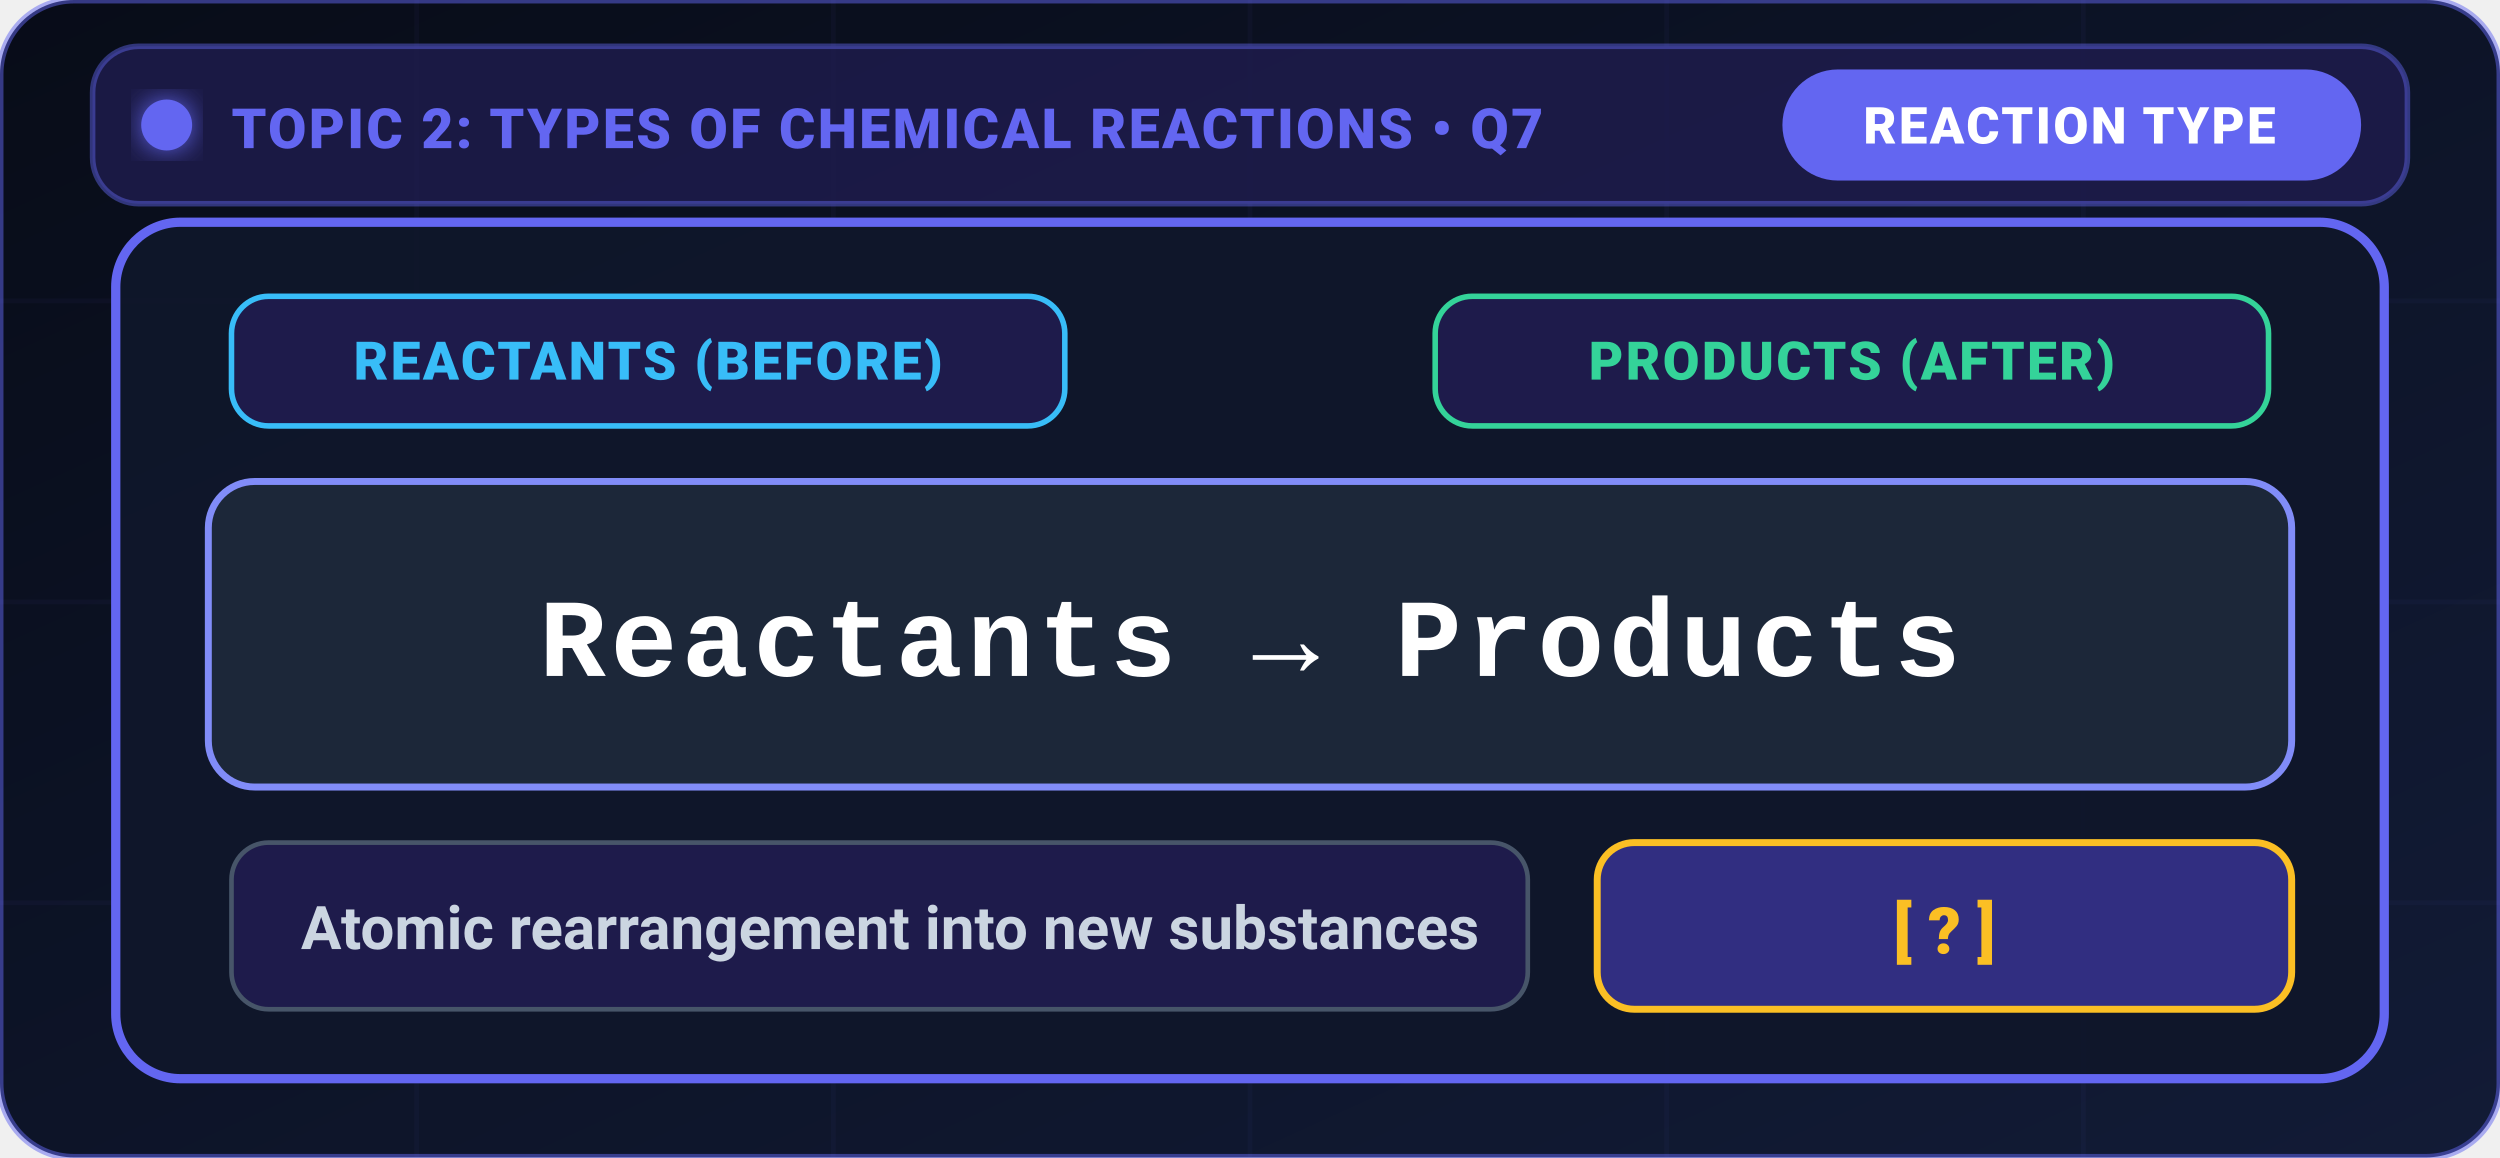
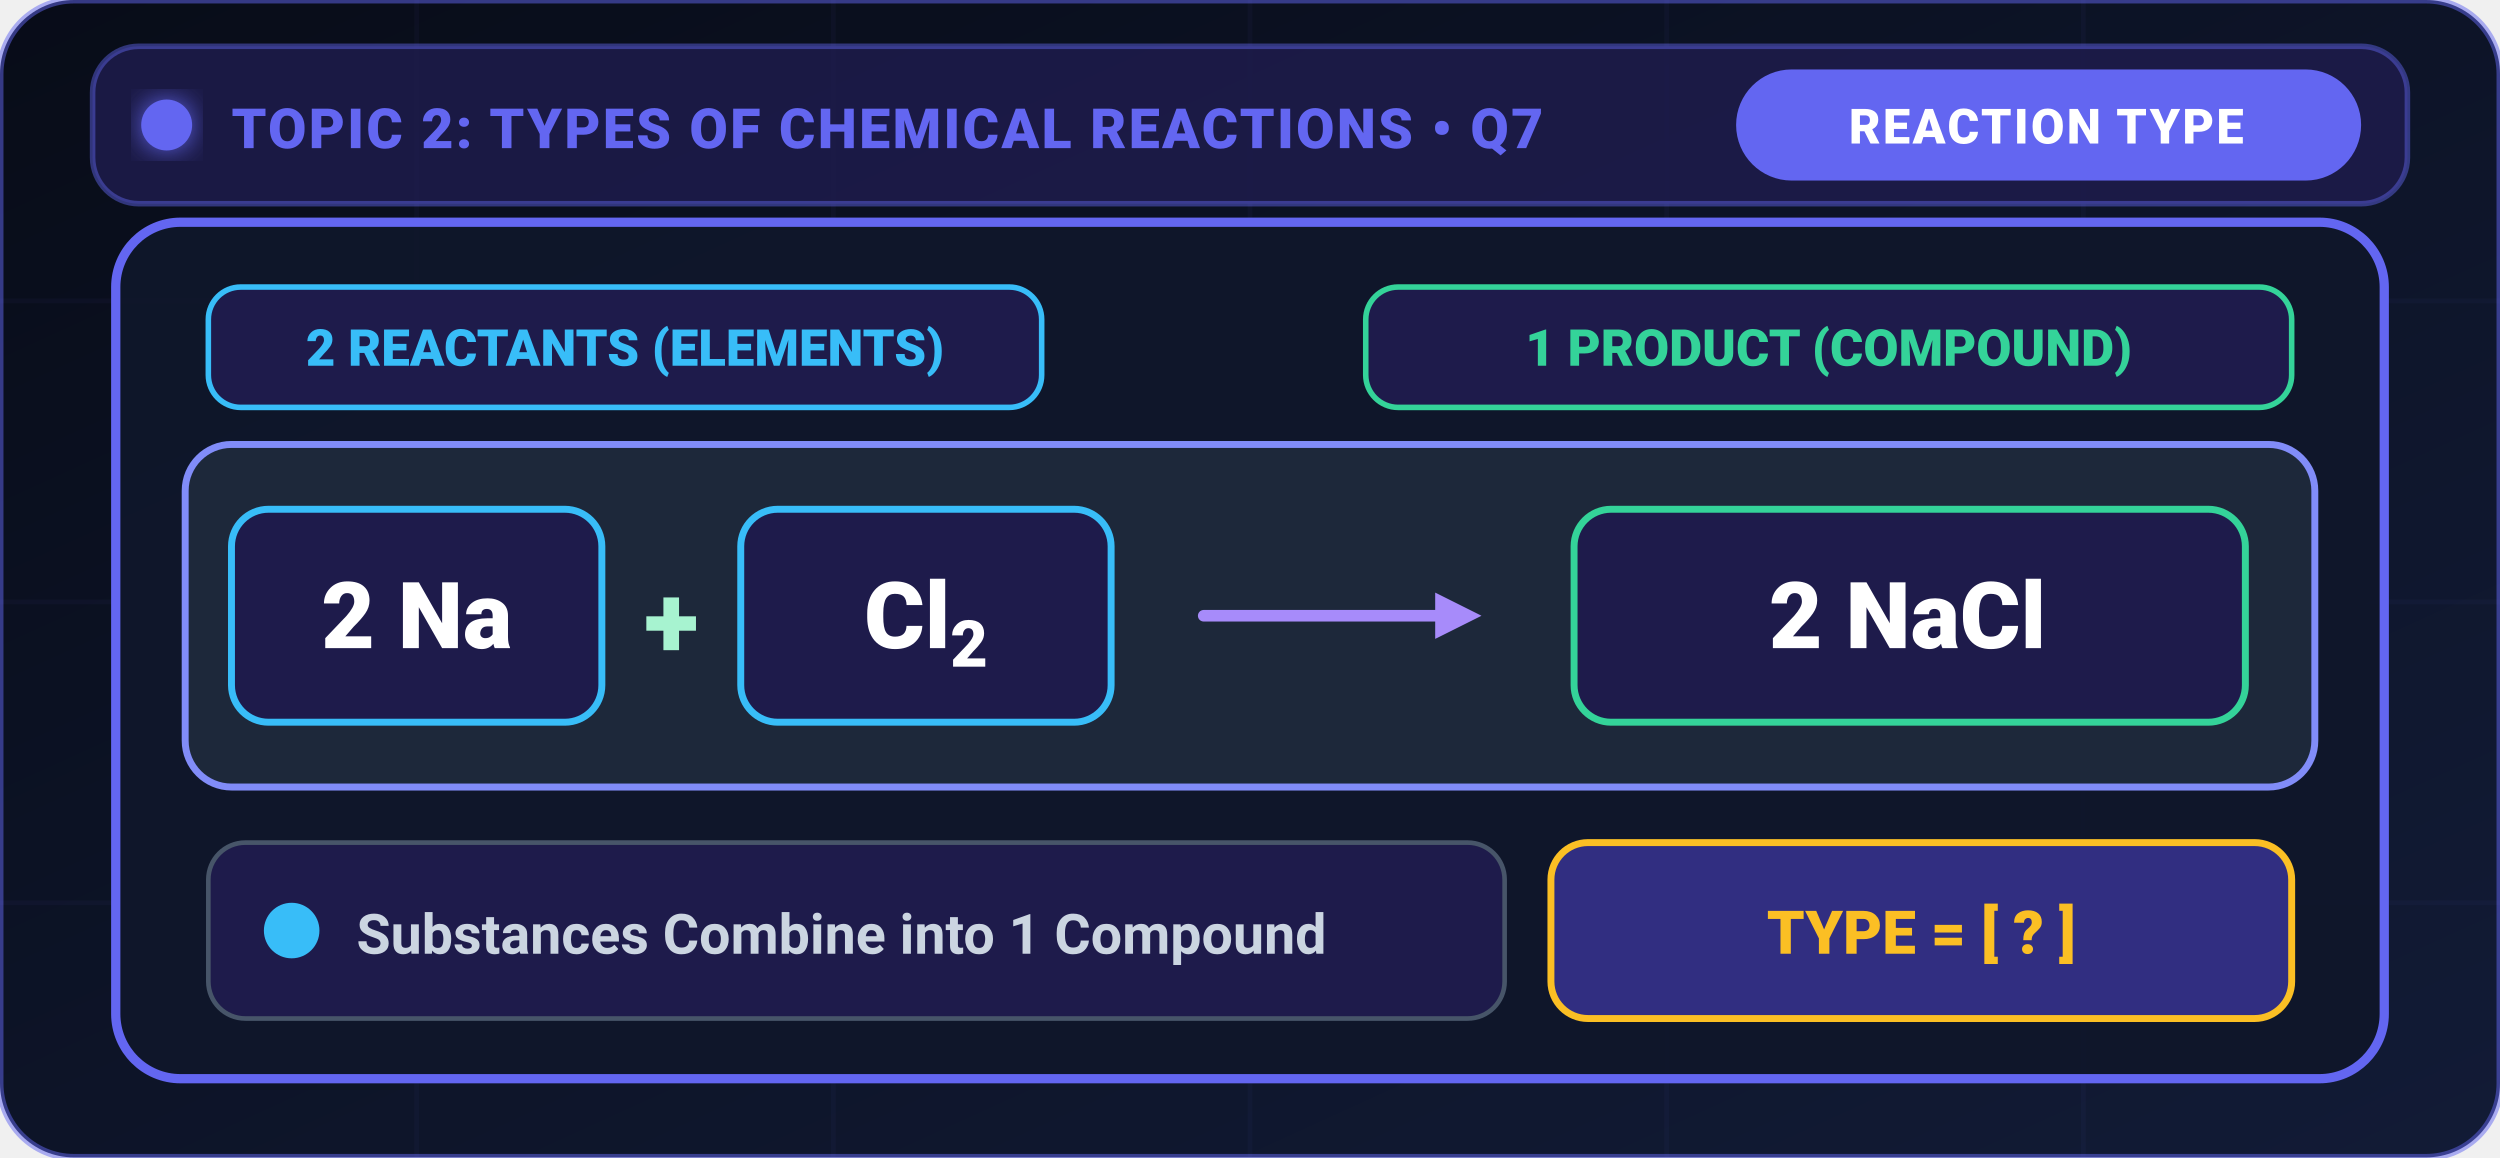
<svg xmlns="http://www.w3.org/2000/svg" viewBox="0 0 540 250" width="100%" height="100%">
  <defs>
    <linearGradient id="bg_t2_7" x1="0%" y1="0%" x2="100%" y2="100%">
      <stop offset="0%" stop-color="#080c18" />
      <stop offset="50%" stop-color="#0d1428" />
      <stop offset="100%" stop-color="#121b36" />
+     </linearGradient>
+     <linearGradient id="heat_grad" x1="0%" y1="100%" x2="0%" y2="0%">
+       <stop offset="0%" stop-color="#ef4444" />
+       <stop offset="100%" stop-color="#f59e0b" />
    </linearGradient>
    <filter id="glow_t2_7" x="-20%" y="-20%" width="140%" height="140%">
      <feGaussianBlur stdDeviation="3" result="blur" />
      <feComposite in="SourceGraphic" in2="blur" operator="over" />
    </filter>
  </defs>
  <rect width="540" height="250" rx="16" fill="url(#bg_t2_7)" stroke="#6366f1" stroke-width="1.5" stroke-opacity="0.5" />
  <g opacity="0.04" stroke="#6366f1" stroke-width="1">
    <line x1="90" y1="0" x2="90" y2="250" />
    <line x1="180" y1="0" x2="180" y2="250" />
    <line x1="270" y1="0" x2="270" y2="250" />
    <line x1="360" y1="0" x2="360" y2="250" />
    <line x1="450" y1="0" x2="450" y2="250" />
    <line x1="0" y1="65" x2="540" y2="65" />
    <line x1="0" y1="130" x2="540" y2="130" />
    <line x1="0" y1="195" x2="540" y2="195" />
  </g>
  <rect x="20" y="10" width="500" height="34" rx="10" fill="#1e1b4b" fill-opacity="0.85" stroke="#6366f1" stroke-width="1.2" stroke-opacity="0.45" />
  <circle cx="36" cy="27" r="5.5" fill="#6366f1" filter="url(#glow_t2_7)" />
  <text x="50" y="32" fill="#6366f1" font-family="'Segoe UI', Roboto, sans-serif" font-size="12" font-weight="900" letter-spacing="0.5">TOPIC 2: TYPES OF CHEMICAL REACTIONS • Q7</text>
-   <rect x="385" y="15" width="125" height="24" rx="12" fill="#6366f1" />
-   <text x="447" y="31" fill="#ffffff" font-family="'Segoe UI', Roboto, sans-serif" font-size="11" font-weight="900" text-anchor="middle" letter-spacing="0.5">REACTION TYPE</text>
+   <rect x="375" y="15" width="135" height="24" rx="12" fill="#6366f1" />
+   <text x="442" y="31" fill="#ffffff" font-family="'Segoe UI', Roboto, sans-serif" font-size="10.5" font-weight="900" text-anchor="middle" letter-spacing="0.5">REACTION TYPE</text>
  <g transform="translate(25, 48)">
    <rect x="0" y="0" width="490" height="185" rx="14" fill="#0f172a" fill-opacity="0.95" stroke="#6366f1" stroke-width="2" />
-     <rect x="25" y="16" width="180" height="28" rx="8" fill="#1e1b4b" stroke="#38bdf8" stroke-width="1.2" />
-     <text x="115" y="34" fill="#38bdf8" font-family="'Segoe UI', Roboto, sans-serif" font-size="11.5" font-weight="900" text-anchor="middle" letter-spacing="0.5">REACTANTS (BEFORE)</text>
-     <rect x="285" y="16" width="180" height="28" rx="8" fill="#1e1b4b" stroke="#34d399" stroke-width="1.2" />
-     <text x="375" y="34" fill="#34d399" font-family="'Segoe UI', Roboto, sans-serif" font-size="11.5" font-weight="900" text-anchor="middle" letter-spacing="0.5">PRODUCTS (AFTER)</text>
-     <rect x="20" y="56" width="450" height="66" rx="10" fill="#1e293b" fill-opacity="0.9" stroke="#818cf8" stroke-width="1.5" />
-     <text x="245" y="98" fill="#ffffff" font-family="'Consolas', 'Courier New', monospace" font-size="24" font-weight="900" text-anchor="middle" letter-spacing="1">
-         Reactants  →  Products
+     <rect x="20" y="14" width="180" height="26" rx="7" fill="#1e1b4b" stroke="#38bdf8" stroke-width="1.2" />
+     <text x="110" y="31" fill="#38bdf8" font-family="'Segoe UI', Roboto, sans-serif" font-size="11" font-weight="900" text-anchor="middle">2 REACTANTS (ELEMENTS)</text>
+     <rect x="270" y="14" width="200" height="26" rx="7" fill="#1e1b4b" stroke="#34d399" stroke-width="1.2" />
+     <text x="370" y="31" fill="#34d399" font-family="'Segoe UI', Roboto, sans-serif" font-size="11" font-weight="900" text-anchor="middle">1 PRODUCT (COMPOUND)</text>
+     <rect x="15" y="48" width="460" height="74" rx="10" fill="#1e293b" fill-opacity="0.95" stroke="#818cf8" stroke-width="1.5" />
+     <g transform="translate(25, 62)">
+       <rect x="0" y="0" width="80" height="46" rx="8" fill="#1e1b4b" stroke="#38bdf8" stroke-width="1.5" />
+       <text x="40" y="30" fill="#ffffff" font-family="'Segoe UI', Roboto, sans-serif" font-size="20" font-weight="900" text-anchor="middle">2 Na</text>
+       <text x="95" y="32" fill="#a7f3d0" font-family="'Segoe UI', Roboto, sans-serif" font-size="22" font-weight="900" text-anchor="middle">+</text>
+       <rect x="110" y="0" width="80" height="46" rx="8" fill="#1e1b4b" stroke="#38bdf8" stroke-width="1.5" />
+       <text x="150" y="30" fill="#ffffff" font-family="'Segoe UI', Roboto, sans-serif" font-size="20" font-weight="900" text-anchor="middle">Cl<tspan font-size="14" dy="4">2</tspan>
      </text>
-     <g transform="translate(25, 134)">
-       <rect x="0" y="0" width="280" height="36" rx="8" fill="#1e1b4b" stroke="#475569" stroke-width="1" />
-       <text x="15" y="23" fill="#cbd5e1" font-family="'Segoe UI', Roboto, sans-serif" font-size="13" font-weight="700">Atomic rearrangement into new substances</text>
-       <rect x="295" y="0" width="150" height="36" rx="8" fill="#312e81" stroke="#fbbf24" stroke-width="1.5" />
-       <text x="370" y="24" fill="#fbbf24" font-family="'Segoe UI', Roboto, sans-serif" font-size="14" font-weight="900" text-anchor="middle">[ ? ]</text>
+     </g>
+     <g transform="translate(230, 70)">
+       <line x1="5" y1="15" x2="60" y2="15" stroke="#a78bfa" stroke-width="2.5" stroke-linecap="round" />
+       <polygon points="65,15 55,10 55,20" fill="#a78bfa" />
+     </g>
+     <g transform="translate(315, 62)">
+       <rect x="0" y="0" width="145" height="46" rx="8" fill="#1e1b4b" stroke="#34d399" stroke-width="1.5" />
+       <text x="72" y="30" fill="#ffffff" font-family="'Segoe UI', Roboto, sans-serif" font-size="20" font-weight="900" text-anchor="middle">2 NaCl</text>
+     </g>
+     <g transform="translate(20, 134)">
+       <rect x="0" y="0" width="280" height="38" rx="8" fill="#1e1b4b" stroke="#475569" stroke-width="1" />
+       <circle cx="18" cy="19" r="6" fill="#38bdf8" />
+       <text x="32" y="24" fill="#cbd5e1" font-family="'Segoe UI', Roboto, sans-serif" font-size="12" font-weight="700">Substances Combine into 1 Compound</text>
+       <rect x="290" y="0" width="160" height="38" rx="8" fill="#312e81" stroke="#fbbf24" stroke-width="1.5" />
+       <text x="370" y="24" fill="#fbbf24" font-family="'Segoe UI', Roboto, sans-serif" font-size="13" font-weight="900" text-anchor="middle">TYPE = [ ? ]</text>
    </g>
  </g>
</svg>
